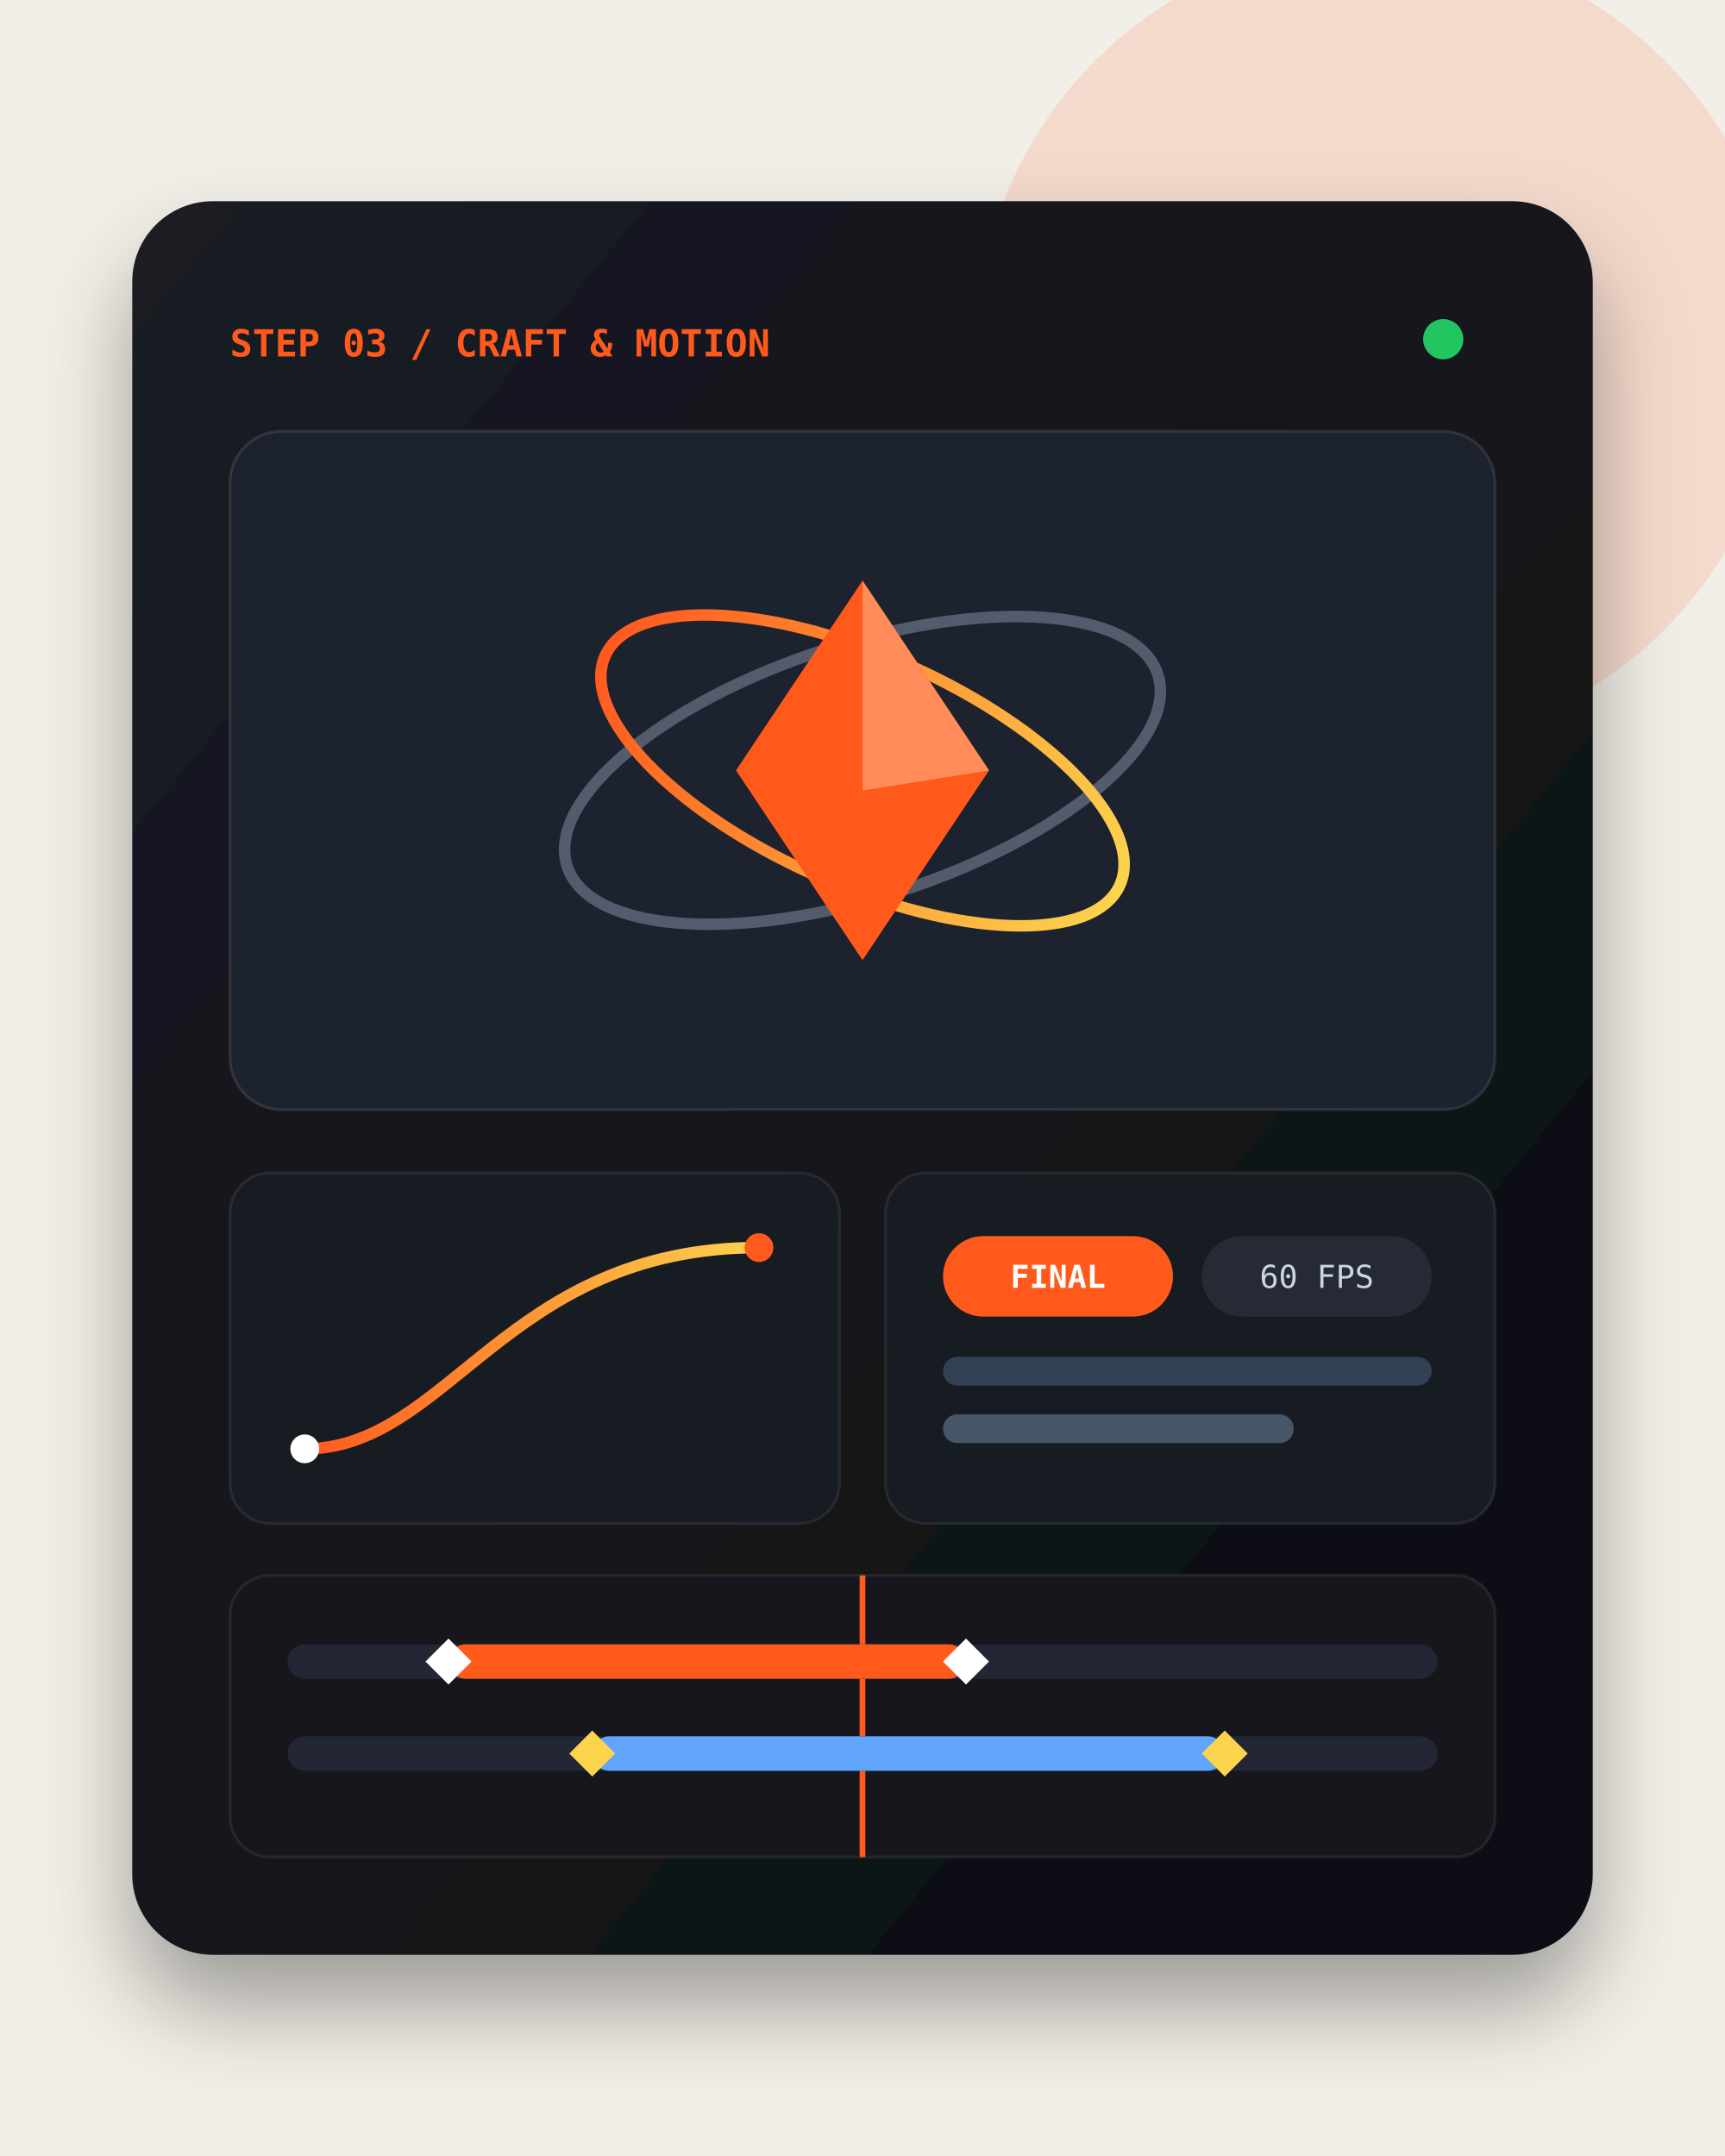
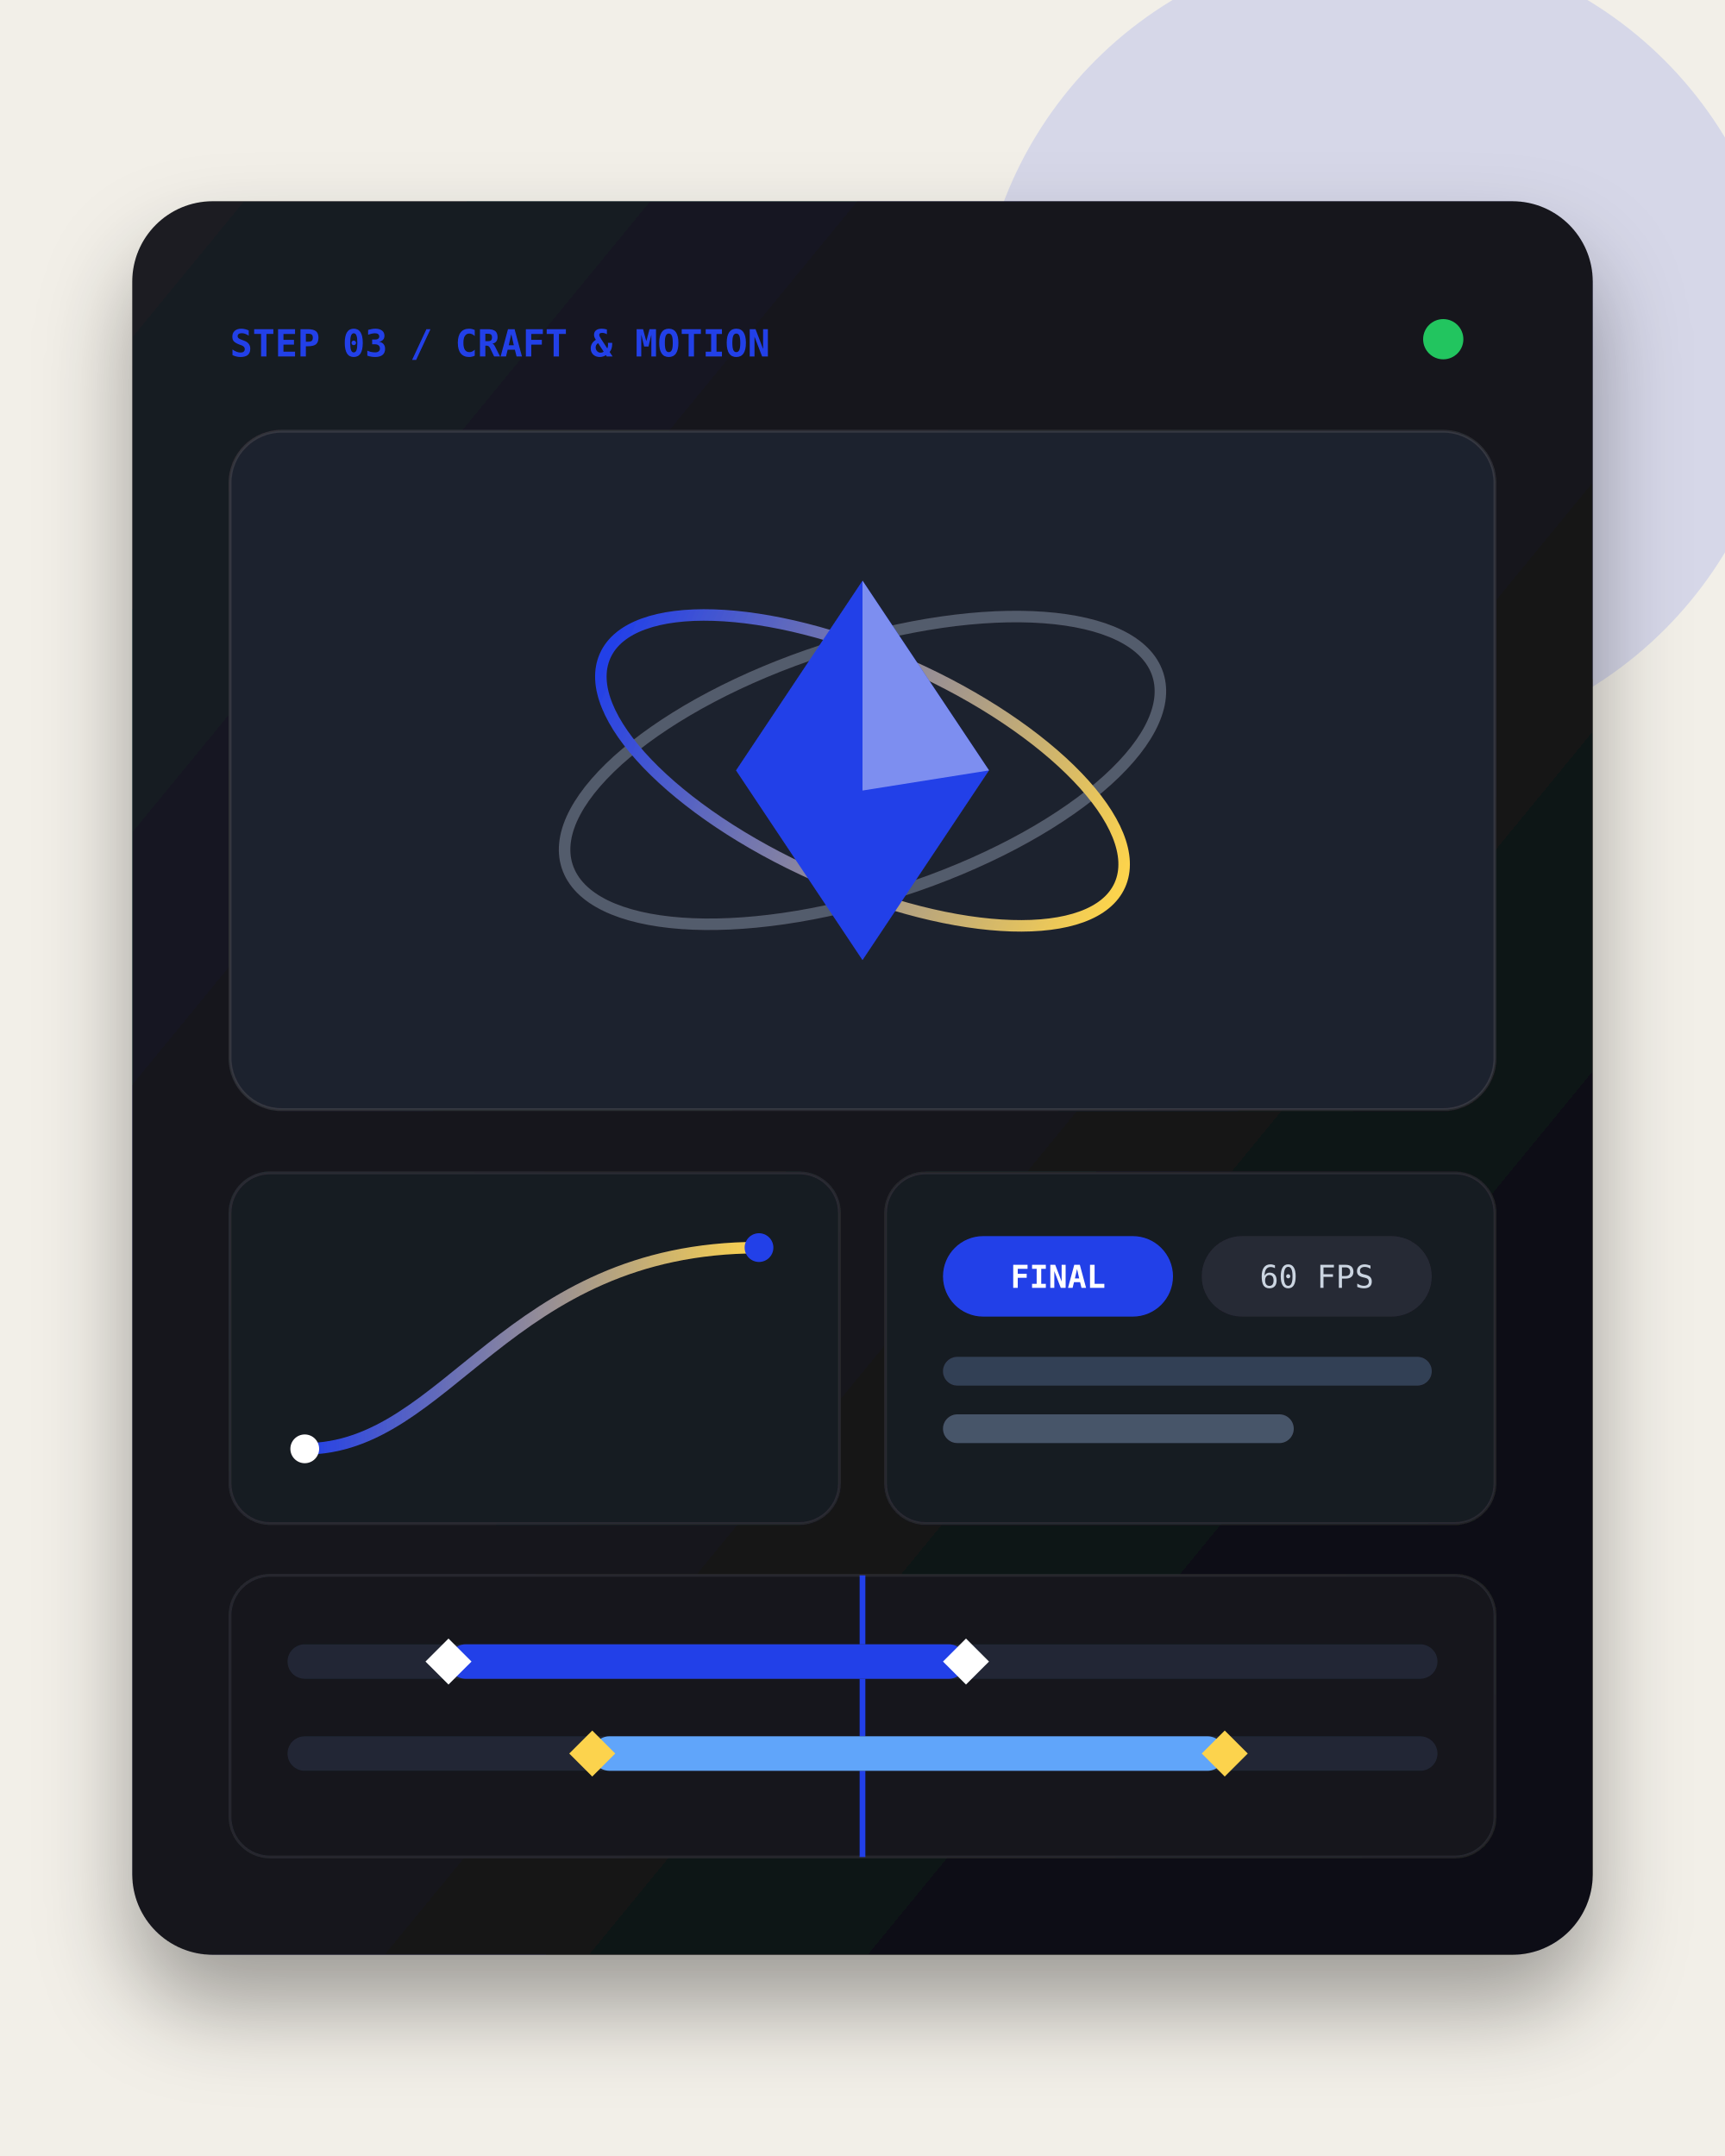
<svg xmlns="http://www.w3.org/2000/svg" viewBox="0 0 600 750" width="600" height="750">
  <defs>
    <linearGradient id="darkStudio" x1="0" y1="0" x2="1" y2="1">
      <stop offset="0%" stop-color="#1A1C24" />
      <stop offset="100%" stop-color="#0D0E12" />
    </linearGradient>
    <linearGradient id="motionGlow" x1="0" y1="0" x2="1" y2="0">
-       <stop offset="0%" stop-color="#FF5A1F" />
+       <stop offset="0%" stop-color="#2340E8" />
      <stop offset="100%" stop-color="#FCD34D" />
    </linearGradient>
    <filter id="glowCard" x="-15%" y="-15%" width="140%" height="140%">
      <feDropShadow dx="0" dy="18" stdDeviation="16" flood-color="#000000" flood-opacity="0.35" />
    </filter>
  </defs>
  <rect width="600" height="750" fill="#F2EFE8" />
-   <circle cx="480" cy="120" r="140" fill="#FF5A1F" opacity="0.14" />
+   <circle cx="480" cy="120" r="140" fill="#2340E8" opacity="0.14" />
  <g filter="url(#glowCard)" transform="translate(46, 70)">
    <rect width="508" height="610" rx="28" fill="url(#darkStudio)" />
-     <text x="34" y="54" font-family="monospace" font-size="13" font-weight="700" fill="#FF5A1F">STEP 03 / CRAFT &amp; MOTION</text>
+     <text x="34" y="54" font-family="monospace" font-size="13" font-weight="700" fill="#2340E8">STEP 03 / CRAFT &amp; MOTION</text>
    <circle cx="456" cy="48" r="7" fill="#22C55E" />
    <rect x="34" y="80" width="440" height="236" rx="18" fill="#1F222D" stroke="#FFFFFF" stroke-opacity="0.1" />
    <ellipse cx="254" cy="198" rx="108" ry="44" fill="none" stroke="#94A3B8" stroke-opacity="0.45" stroke-width="4" transform="rotate(-18 254 198)" />
    <ellipse cx="254" cy="198" rx="98" ry="40" fill="none" stroke="url(#motionGlow)" stroke-width="4" transform="rotate(24 254 198)" />
-     <polygon points="254,132 298,198 254,264 210,198" fill="#FF5A1F" />
-     <polygon points="254,132 298,198 254,205" fill="#FF8C5A" />
+     <polygon points="254,132 298,198 254,264 210,198" fill="#2340E8" />
+     <polygon points="254,132 298,198 254,205" fill="#7D8EF0" />
    <rect x="34" y="338" width="212" height="122" rx="14" fill="#181A22" stroke="#FFFFFF" stroke-opacity="0.08" />
    <path d="M 60 434 C 110 434, 130 364, 218 364" fill="none" stroke="url(#motionGlow)" stroke-width="4" stroke-linecap="round" />
    <circle cx="60" cy="434" r="5" fill="#FFFFFF" />
-     <circle cx="218" cy="364" r="5" fill="#FF5A1F" />
+     <circle cx="218" cy="364" r="5" fill="#2340E8" />
    <rect x="262" y="338" width="212" height="122" rx="14" fill="#181A22" stroke="#FFFFFF" stroke-opacity="0.08" />
-     <rect x="282" y="360" width="80" height="28" rx="14" fill="#FF5A1F" />
+     <rect x="282" y="360" width="80" height="28" rx="14" fill="#2340E8" />
    <text x="322" y="378" text-anchor="middle" font-family="monospace" font-size="11" font-weight="700" fill="#FFFFFF">FINAL</text>
    <rect x="372" y="360" width="80" height="28" rx="14" fill="#272A36" />
    <text x="412" y="378" text-anchor="middle" font-family="monospace" font-size="11" fill="#CBD5E1">60 FPS</text>
    <rect x="282" y="402" width="170" height="10" rx="5" fill="#334155" />
    <rect x="282" y="422" width="122" height="10" rx="5" fill="#475569" />
    <rect x="34" y="478" width="440" height="98" rx="14" fill="#14161D" stroke="#FFFFFF" stroke-opacity="0.08" />
-     <line x1="254" y1="478" x2="254" y2="576" stroke="#FF5A1F" stroke-width="2" />
+     <line x1="254" y1="478" x2="254" y2="576" stroke="#2340E8" stroke-width="2" />
    <rect x="54" y="502" width="400" height="12" rx="6" fill="#232634" />
-     <rect x="110" y="502" width="180" height="12" rx="6" fill="#FF5A1F" />
+     <rect x="110" y="502" width="180" height="12" rx="6" fill="#2340E8" />
    <rect x="54" y="534" width="400" height="12" rx="6" fill="#232634" />
    <rect x="160" y="534" width="220" height="12" rx="6" fill="#60A5FA" />
    <polygon points="110,500 118,508 110,516 102,508" fill="#FFFFFF" />
    <polygon points="290,500 298,508 290,516 282,508" fill="#FFFFFF" />
    <polygon points="160,532 168,540 160,548 152,540" fill="#FCD34D" />
    <polygon points="380,532 388,540 380,548 372,540" fill="#FCD34D" />
  </g>
</svg>
